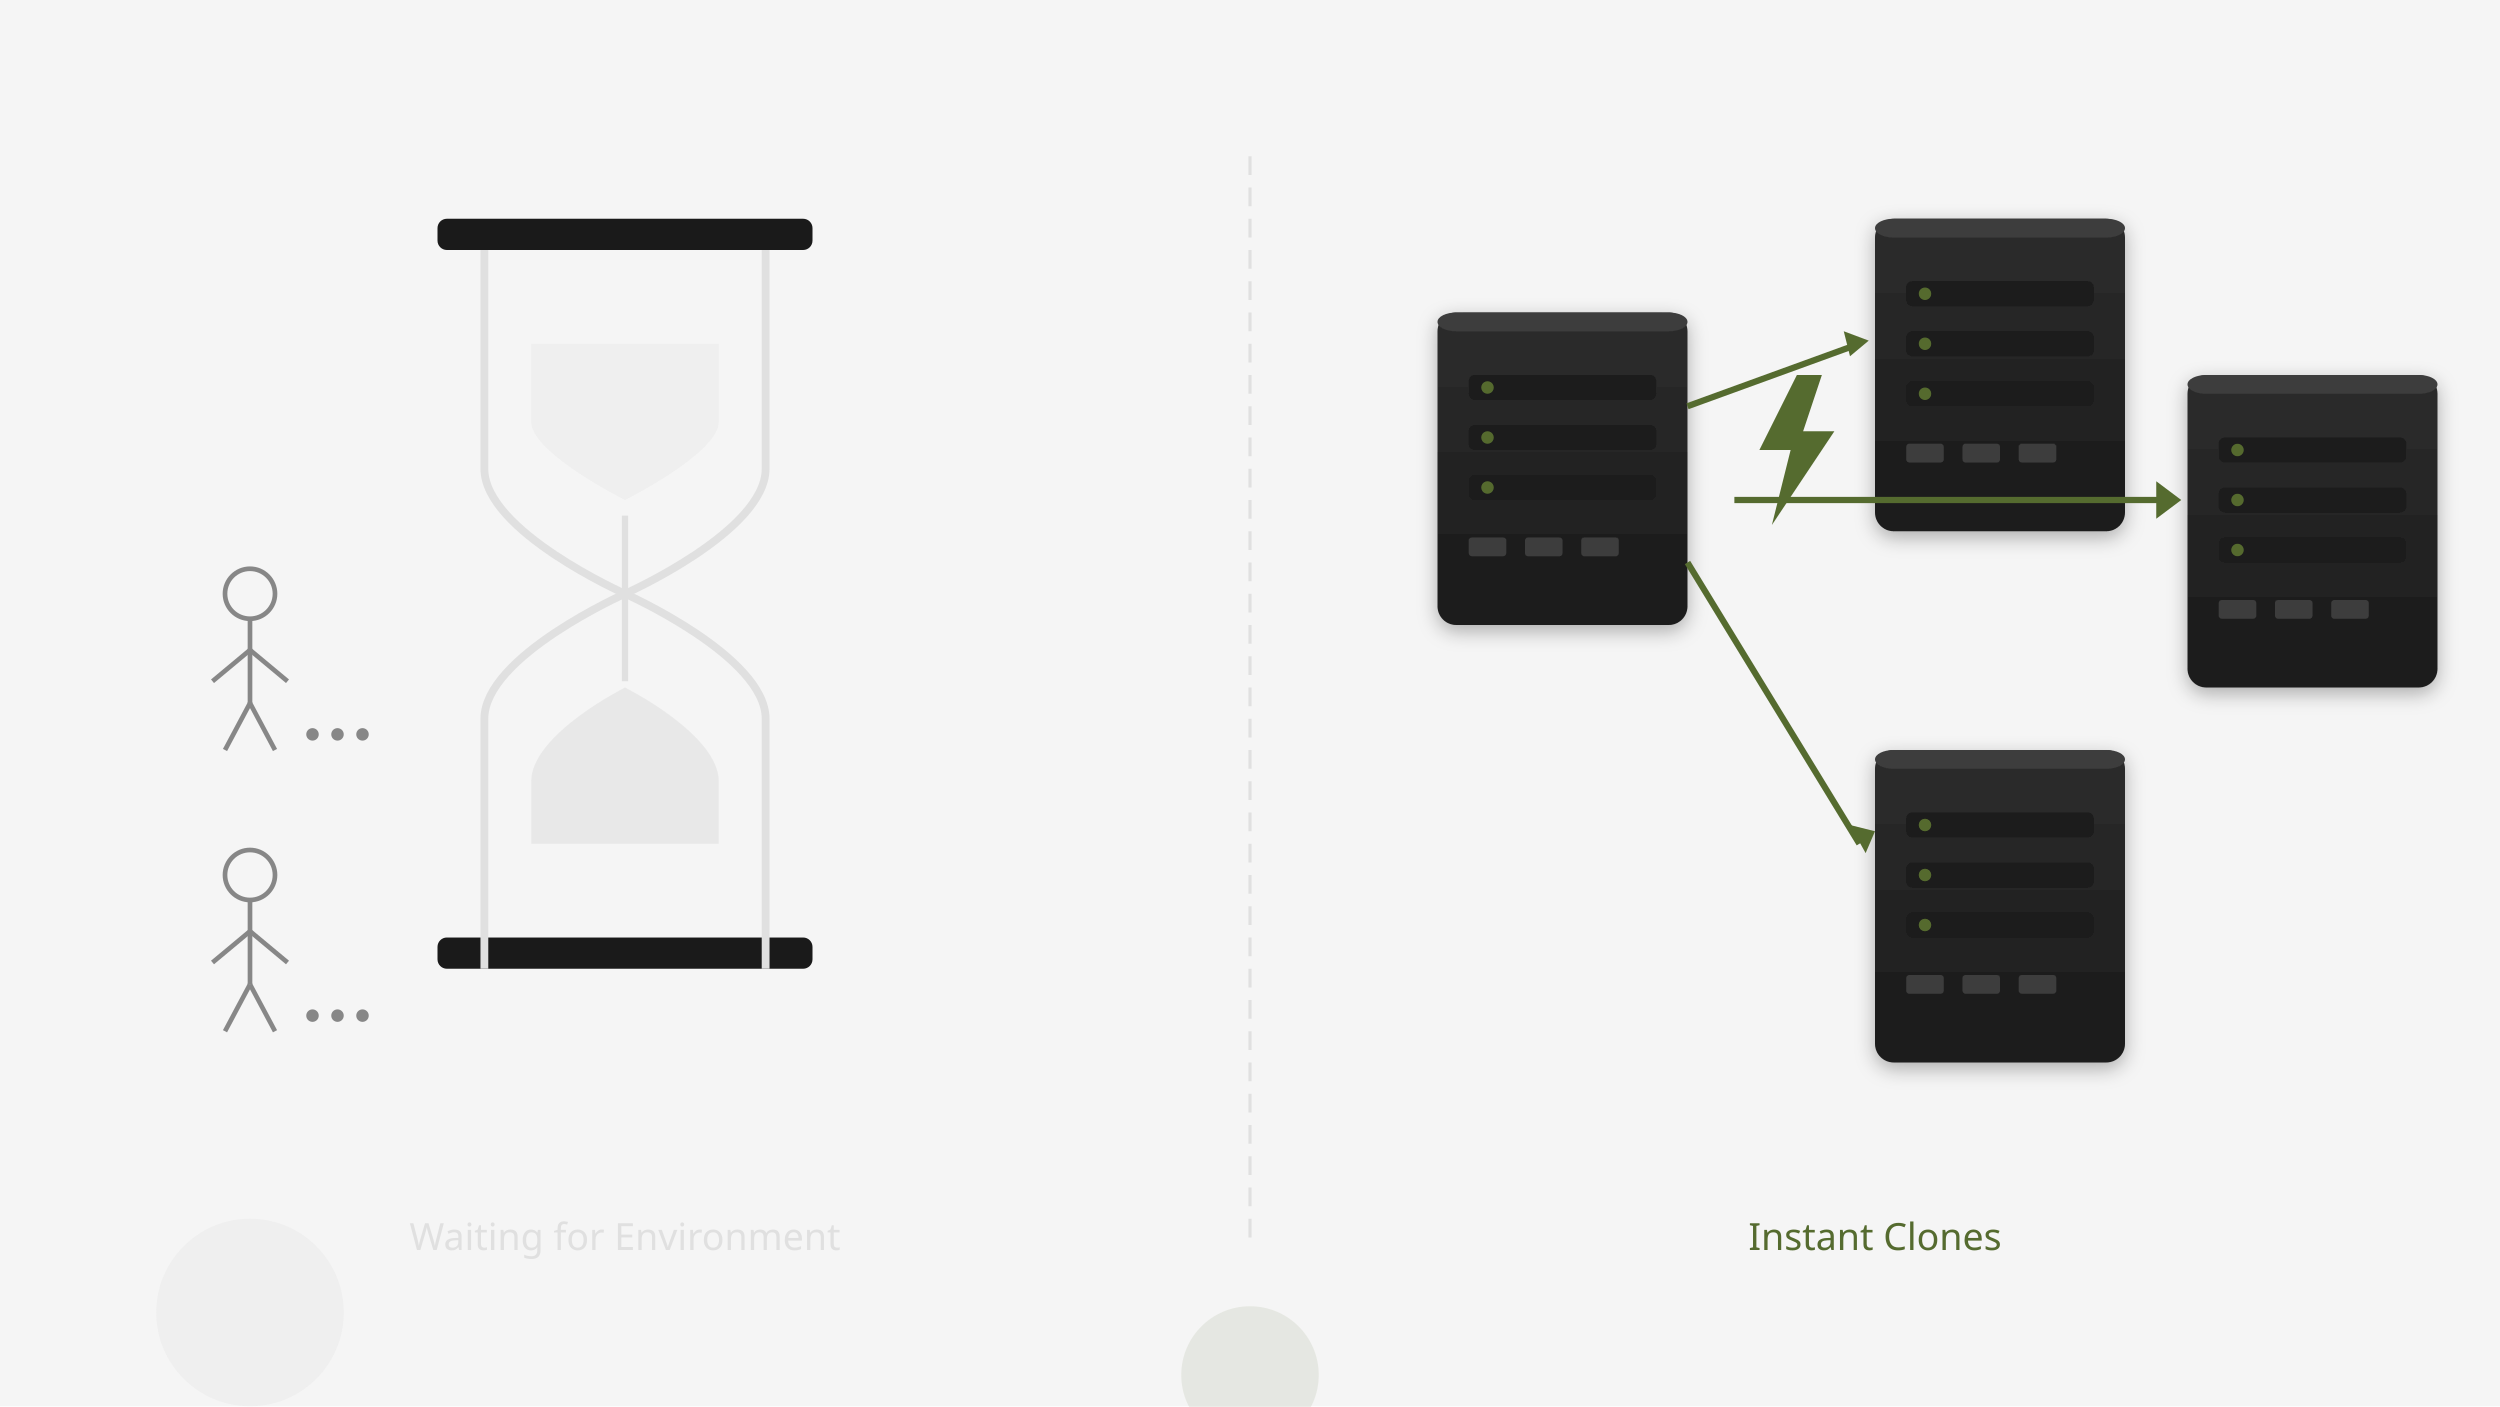
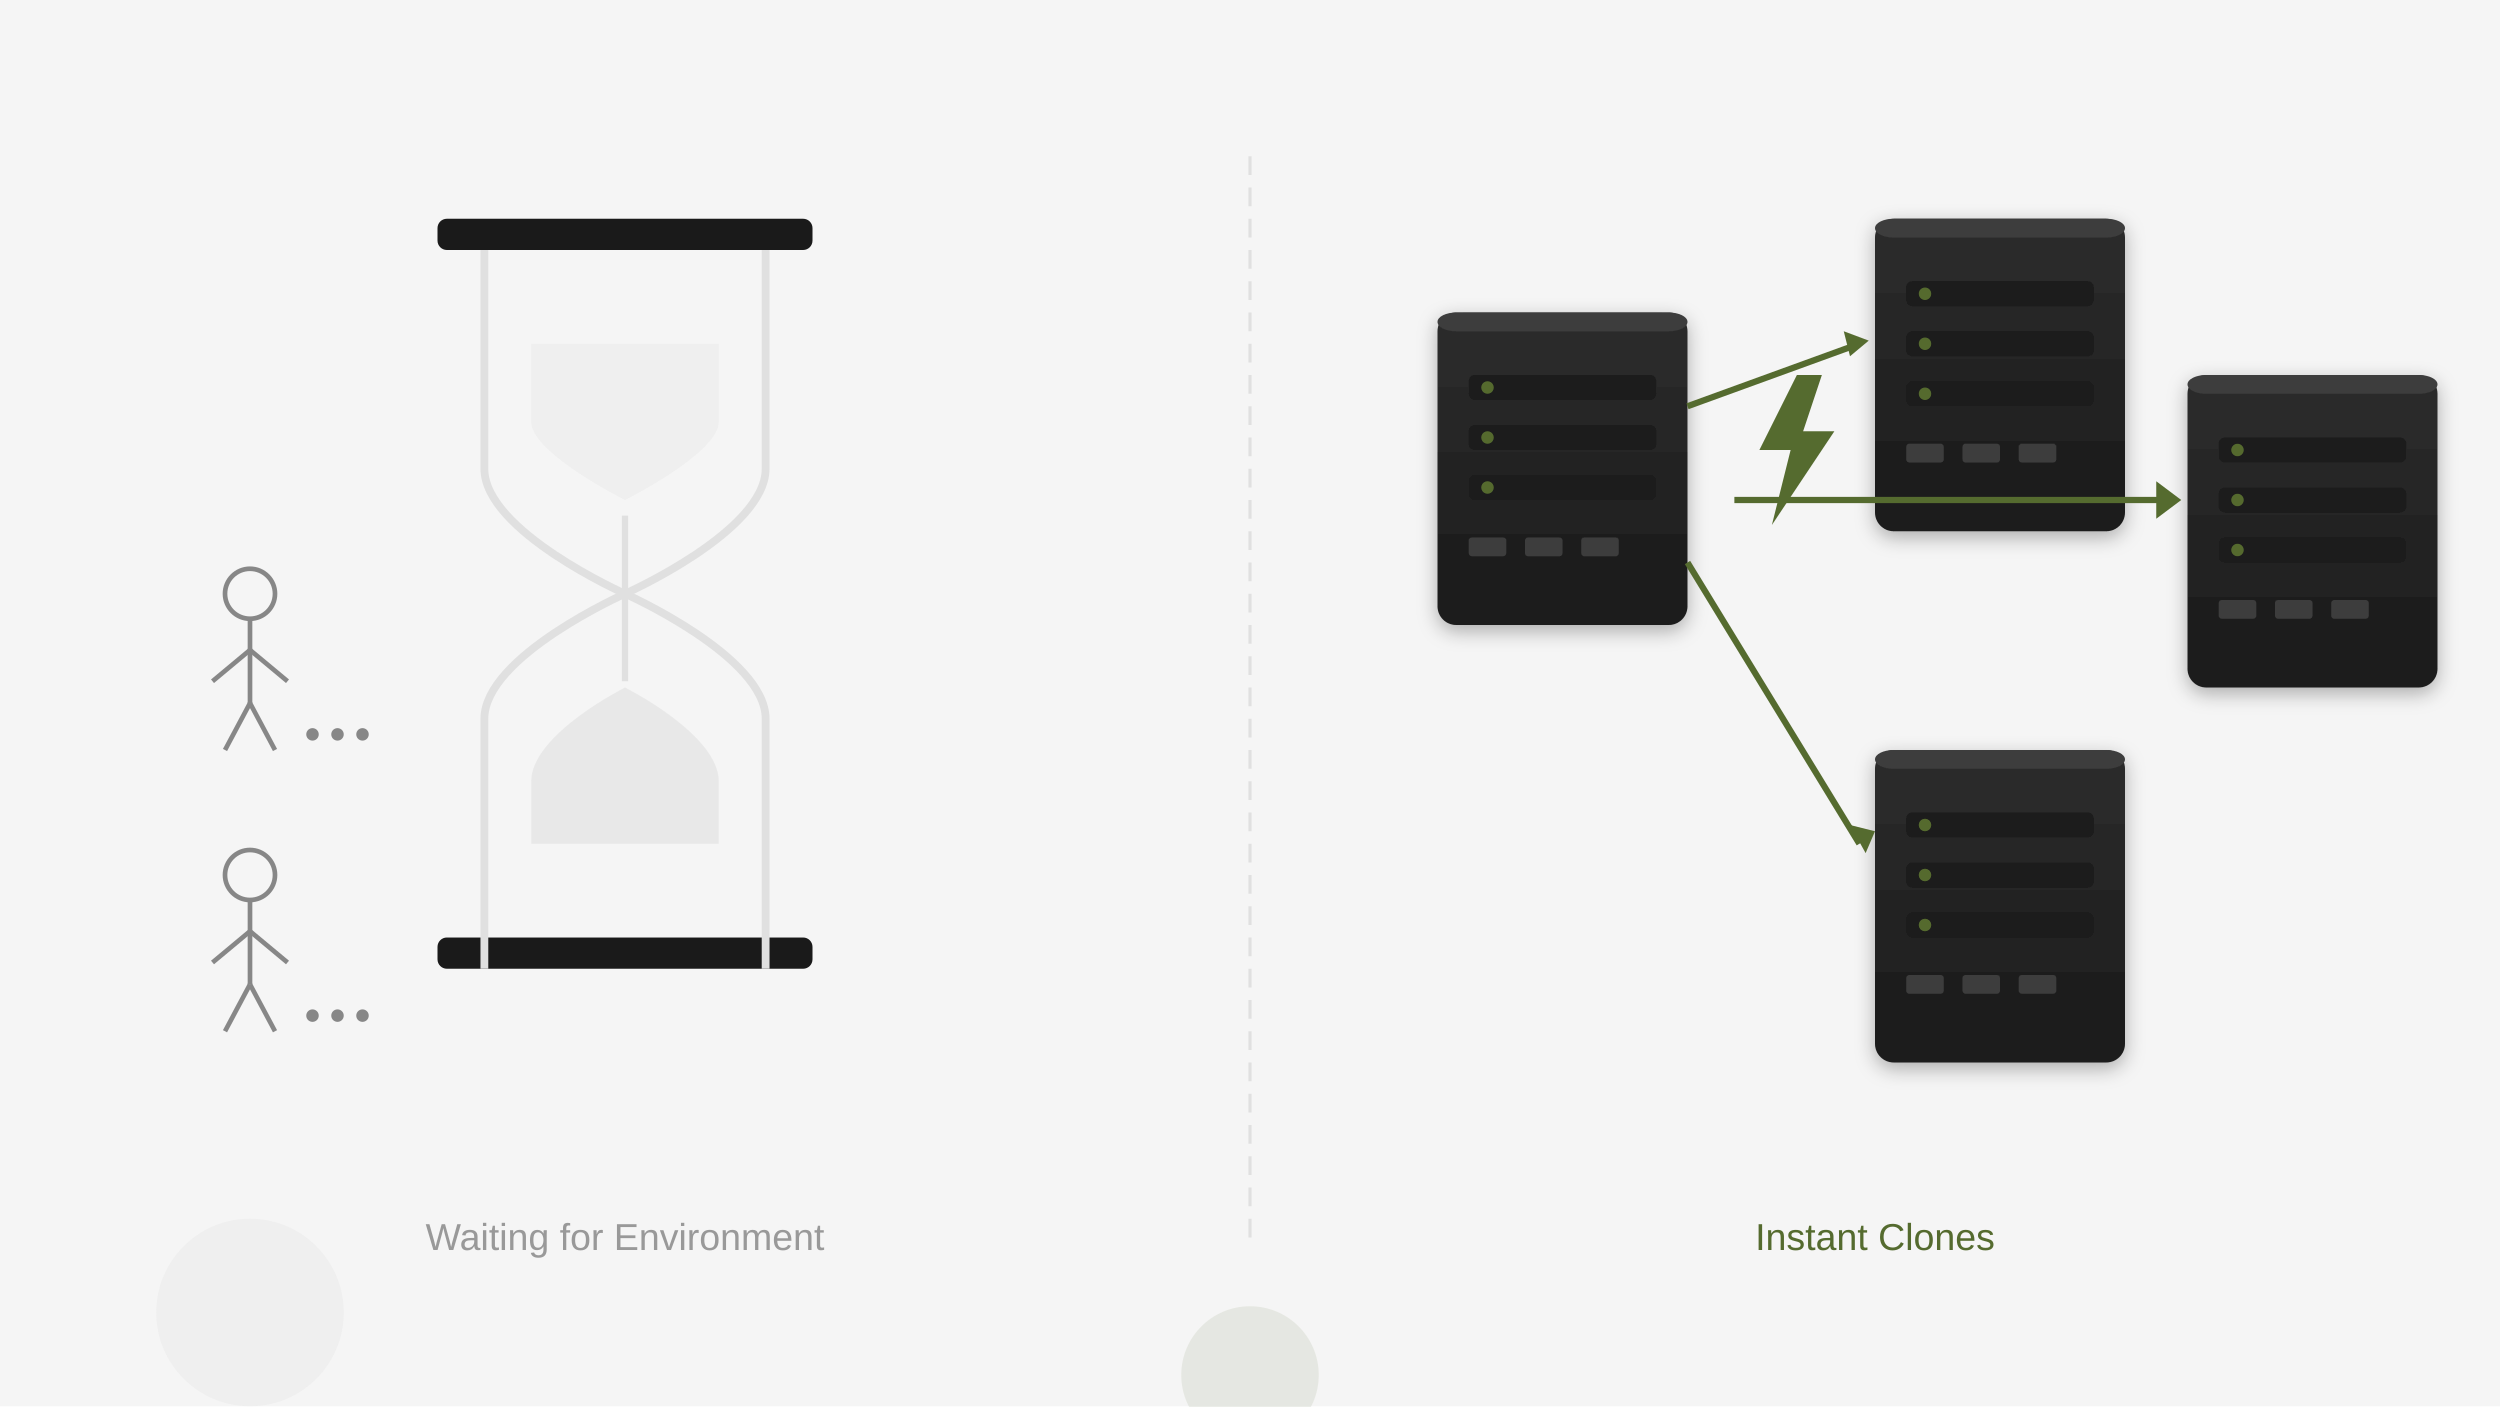
<svg xmlns="http://www.w3.org/2000/svg" viewBox="0 0 800 450" width="800" height="450">
  <defs>
    <linearGradient id="serverGrad" x1="0%" y1="0%" x2="0%" y2="100%">
      <stop offset="0%" style="stop-color:#2d2d2d;stop-opacity:1" />
      <stop offset="100%" style="stop-color:#1a1a1a;stop-opacity:1" />
    </linearGradient>
    <filter id="shadow" x="-20%" y="-20%" width="140%" height="140%">
      <feDropShadow dx="0" dy="2" stdDeviation="3" flood-color="#000" flood-opacity="0.3" />
    </filter>
  </defs>
  <rect width="800" height="450" fill="#f5f5f5" />
  <line x1="400" y1="50" x2="400" y2="400" stroke="#e0e0e0" stroke-width="1" stroke-dasharray="6,4" />
  <g transform="translate(140, 70)">
    <rect x="0" y="0" width="120" height="10" rx="3" fill="#1a1a1a" />
    <rect x="0" y="230" width="120" height="10" rx="3" fill="#1a1a1a" />
    <path d="M15 10 L15 80 C15 100 60 120 60 120 C60 120 105 100 105 80 L105 10" fill="none" stroke="#e0e0e0" stroke-width="2.5" />
    <path d="M15 240 L15 160 C15 140 60 120 60 120 C60 120 105 140 105 160 L105 240" fill="none" stroke="#e0e0e0" stroke-width="2.5" />
    <path d="M30 40 L30 65 C30 75 60 90 60 90 C60 90 90 75 90 65 L90 40 Z" fill="#e0e0e0" opacity="0.3" />
    <path d="M30 200 L30 180 C30 165 60 150 60 150 C60 150 90 165 90 180 L90 200 Z" fill="#e0e0e0" opacity="0.6" />
    <line x1="60" y1="95" x2="60" y2="148" stroke="#e0e0e0" stroke-width="2" />
  </g>
  <g transform="translate(60, 180)" opacity="0.5">
    <circle cx="20" cy="10" r="8" fill="none" stroke="#1a1a1a" stroke-width="1.5" />
    <line x1="20" y1="18" x2="20" y2="45" stroke="#1a1a1a" stroke-width="1.5" />
    <line x1="20" y1="28" x2="8" y2="38" stroke="#1a1a1a" stroke-width="1.5" />
    <line x1="20" y1="28" x2="32" y2="38" stroke="#1a1a1a" stroke-width="1.5" />
    <line x1="20" y1="45" x2="12" y2="60" stroke="#1a1a1a" stroke-width="1.5" />
    <line x1="20" y1="45" x2="28" y2="60" stroke="#1a1a1a" stroke-width="1.5" />
    <circle cx="40" cy="55" r="2" fill="#1a1a1a" />
    <circle cx="48" cy="55" r="2" fill="#1a1a1a" />
    <circle cx="56" cy="55" r="2" fill="#1a1a1a" />
  </g>
  <g transform="translate(60, 270)" opacity="0.5">
    <circle cx="20" cy="10" r="8" fill="none" stroke="#1a1a1a" stroke-width="1.5" />
    <line x1="20" y1="18" x2="20" y2="45" stroke="#1a1a1a" stroke-width="1.5" />
    <line x1="20" y1="28" x2="8" y2="38" stroke="#1a1a1a" stroke-width="1.5" />
    <line x1="20" y1="28" x2="32" y2="38" stroke="#1a1a1a" stroke-width="1.5" />
    <line x1="20" y1="45" x2="12" y2="60" stroke="#1a1a1a" stroke-width="1.5" />
    <line x1="20" y1="45" x2="28" y2="60" stroke="#1a1a1a" stroke-width="1.5" />
    <circle cx="40" cy="55" r="2" fill="#1a1a1a" />
    <circle cx="48" cy="55" r="2" fill="#1a1a1a" />
    <circle cx="56" cy="55" r="2" fill="#1a1a1a" />
  </g>
-   <text x="200" y="400" text-anchor="middle" font-family="system-ui, sans-serif" font-size="12" fill="#e0e0e0">Waiting for Environment</text>
+   <text x="200" y="400" text-anchor="middle" font-family="Arial, sans-serif" font-size="12" fill="#999999">Waiting for Environment</text>
  <g transform="translate(460, 100)" filter="url(#shadow)">
    <rect width="80" height="100" rx="6" fill="url(#serverGrad)" />
    <rect x="0" y="0" width="80" height="6" rx="6" fill="#3d3d3d" />
    <rect x="10" y="20" width="60" height="8" rx="2" fill="#1a1a1a" />
    <rect x="10" y="36" width="60" height="8" rx="2" fill="#1a1a1a" />
    <rect x="10" y="52" width="60" height="8" rx="2" fill="#1a1a1a" />
    <circle cx="16" cy="24" r="2" fill="#556b2f" />
    <circle cx="16" cy="40" r="2" fill="#556b2f" />
    <circle cx="16" cy="56" r="2" fill="#556b2f" />
    <rect x="10" y="72" width="12" height="6" rx="1" fill="#3d3d3d" />
    <rect x="28" y="72" width="12" height="6" rx="1" fill="#3d3d3d" />
    <rect x="46" y="72" width="12" height="6" rx="1" fill="#3d3d3d" />
  </g>
  <g transform="translate(555, 120)">
    <polygon points="20,0 8,24 18,24 12,48 32,18 22,18 28,0" fill="#556b2f" />
  </g>
  <g transform="translate(600, 70)" filter="url(#shadow)">
    <rect width="80" height="100" rx="6" fill="url(#serverGrad)" />
    <rect x="0" y="0" width="80" height="6" rx="6" fill="#3d3d3d" />
    <rect x="10" y="20" width="60" height="8" rx="2" fill="#1a1a1a" />
    <rect x="10" y="36" width="60" height="8" rx="2" fill="#1a1a1a" />
    <rect x="10" y="52" width="60" height="8" rx="2" fill="#1a1a1a" />
    <circle cx="16" cy="24" r="2" fill="#556b2f" />
    <circle cx="16" cy="40" r="2" fill="#556b2f" />
    <circle cx="16" cy="56" r="2" fill="#556b2f" />
    <rect x="10" y="72" width="12" height="6" rx="1" fill="#3d3d3d" />
    <rect x="28" y="72" width="12" height="6" rx="1" fill="#3d3d3d" />
    <rect x="46" y="72" width="12" height="6" rx="1" fill="#3d3d3d" />
  </g>
  <g transform="translate(700, 120)" filter="url(#shadow)">
    <rect width="80" height="100" rx="6" fill="url(#serverGrad)" />
    <rect x="0" y="0" width="80" height="6" rx="6" fill="#3d3d3d" />
    <rect x="10" y="20" width="60" height="8" rx="2" fill="#1a1a1a" />
    <rect x="10" y="36" width="60" height="8" rx="2" fill="#1a1a1a" />
    <rect x="10" y="52" width="60" height="8" rx="2" fill="#1a1a1a" />
    <circle cx="16" cy="24" r="2" fill="#556b2f" />
    <circle cx="16" cy="40" r="2" fill="#556b2f" />
    <circle cx="16" cy="56" r="2" fill="#556b2f" />
    <rect x="10" y="72" width="12" height="6" rx="1" fill="#3d3d3d" />
    <rect x="28" y="72" width="12" height="6" rx="1" fill="#3d3d3d" />
    <rect x="46" y="72" width="12" height="6" rx="1" fill="#3d3d3d" />
  </g>
  <line x1="540" y1="130" x2="595" y2="110" stroke="#556b2f" stroke-width="2" />
  <polygon points="598,109 590,106 592,114" fill="#556b2f" />
  <line x1="555" y1="160" x2="695" y2="160" stroke="#556b2f" stroke-width="2" />
  <polygon points="698,160 690,154 690,166" fill="#556b2f" />
  <g transform="translate(600, 240)" filter="url(#shadow)">
    <rect width="80" height="100" rx="6" fill="url(#serverGrad)" />
    <rect x="0" y="0" width="80" height="6" rx="6" fill="#3d3d3d" />
    <rect x="10" y="20" width="60" height="8" rx="2" fill="#1a1a1a" />
    <rect x="10" y="36" width="60" height="8" rx="2" fill="#1a1a1a" />
    <rect x="10" y="52" width="60" height="8" rx="2" fill="#1a1a1a" />
    <circle cx="16" cy="24" r="2" fill="#556b2f" />
    <circle cx="16" cy="40" r="2" fill="#556b2f" />
    <circle cx="16" cy="56" r="2" fill="#556b2f" />
    <rect x="10" y="72" width="12" height="6" rx="1" fill="#3d3d3d" />
    <rect x="28" y="72" width="12" height="6" rx="1" fill="#3d3d3d" />
    <rect x="46" y="72" width="12" height="6" rx="1" fill="#3d3d3d" />
  </g>
  <line x1="540" y1="180" x2="595" y2="270" stroke="#556b2f" stroke-width="2" />
  <polygon points="597,273 592,264 600,266" fill="#556b2f" />
-   <text x="600" y="400" text-anchor="middle" font-family="system-ui, sans-serif" font-size="12" fill="#556b2f">Instant Clones</text>
+   <text x="600" y="400" text-anchor="middle" font-family="Arial, sans-serif" font-size="12" fill="#556b2f">Instant Clones</text>
  <circle cx="80" cy="420" r="30" fill="#e0e0e0" opacity="0.3" />
  <circle cx="400" cy="440" r="22" fill="#556b2f" opacity="0.1" />
</svg>
